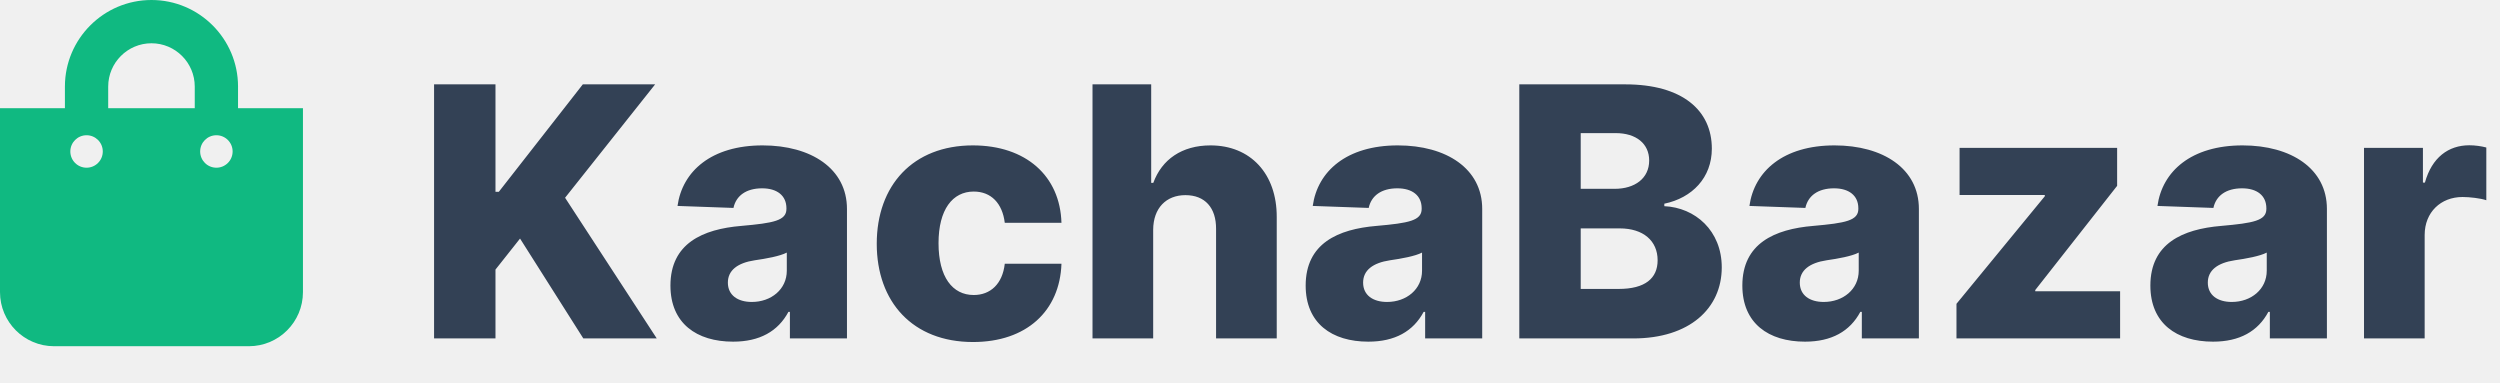
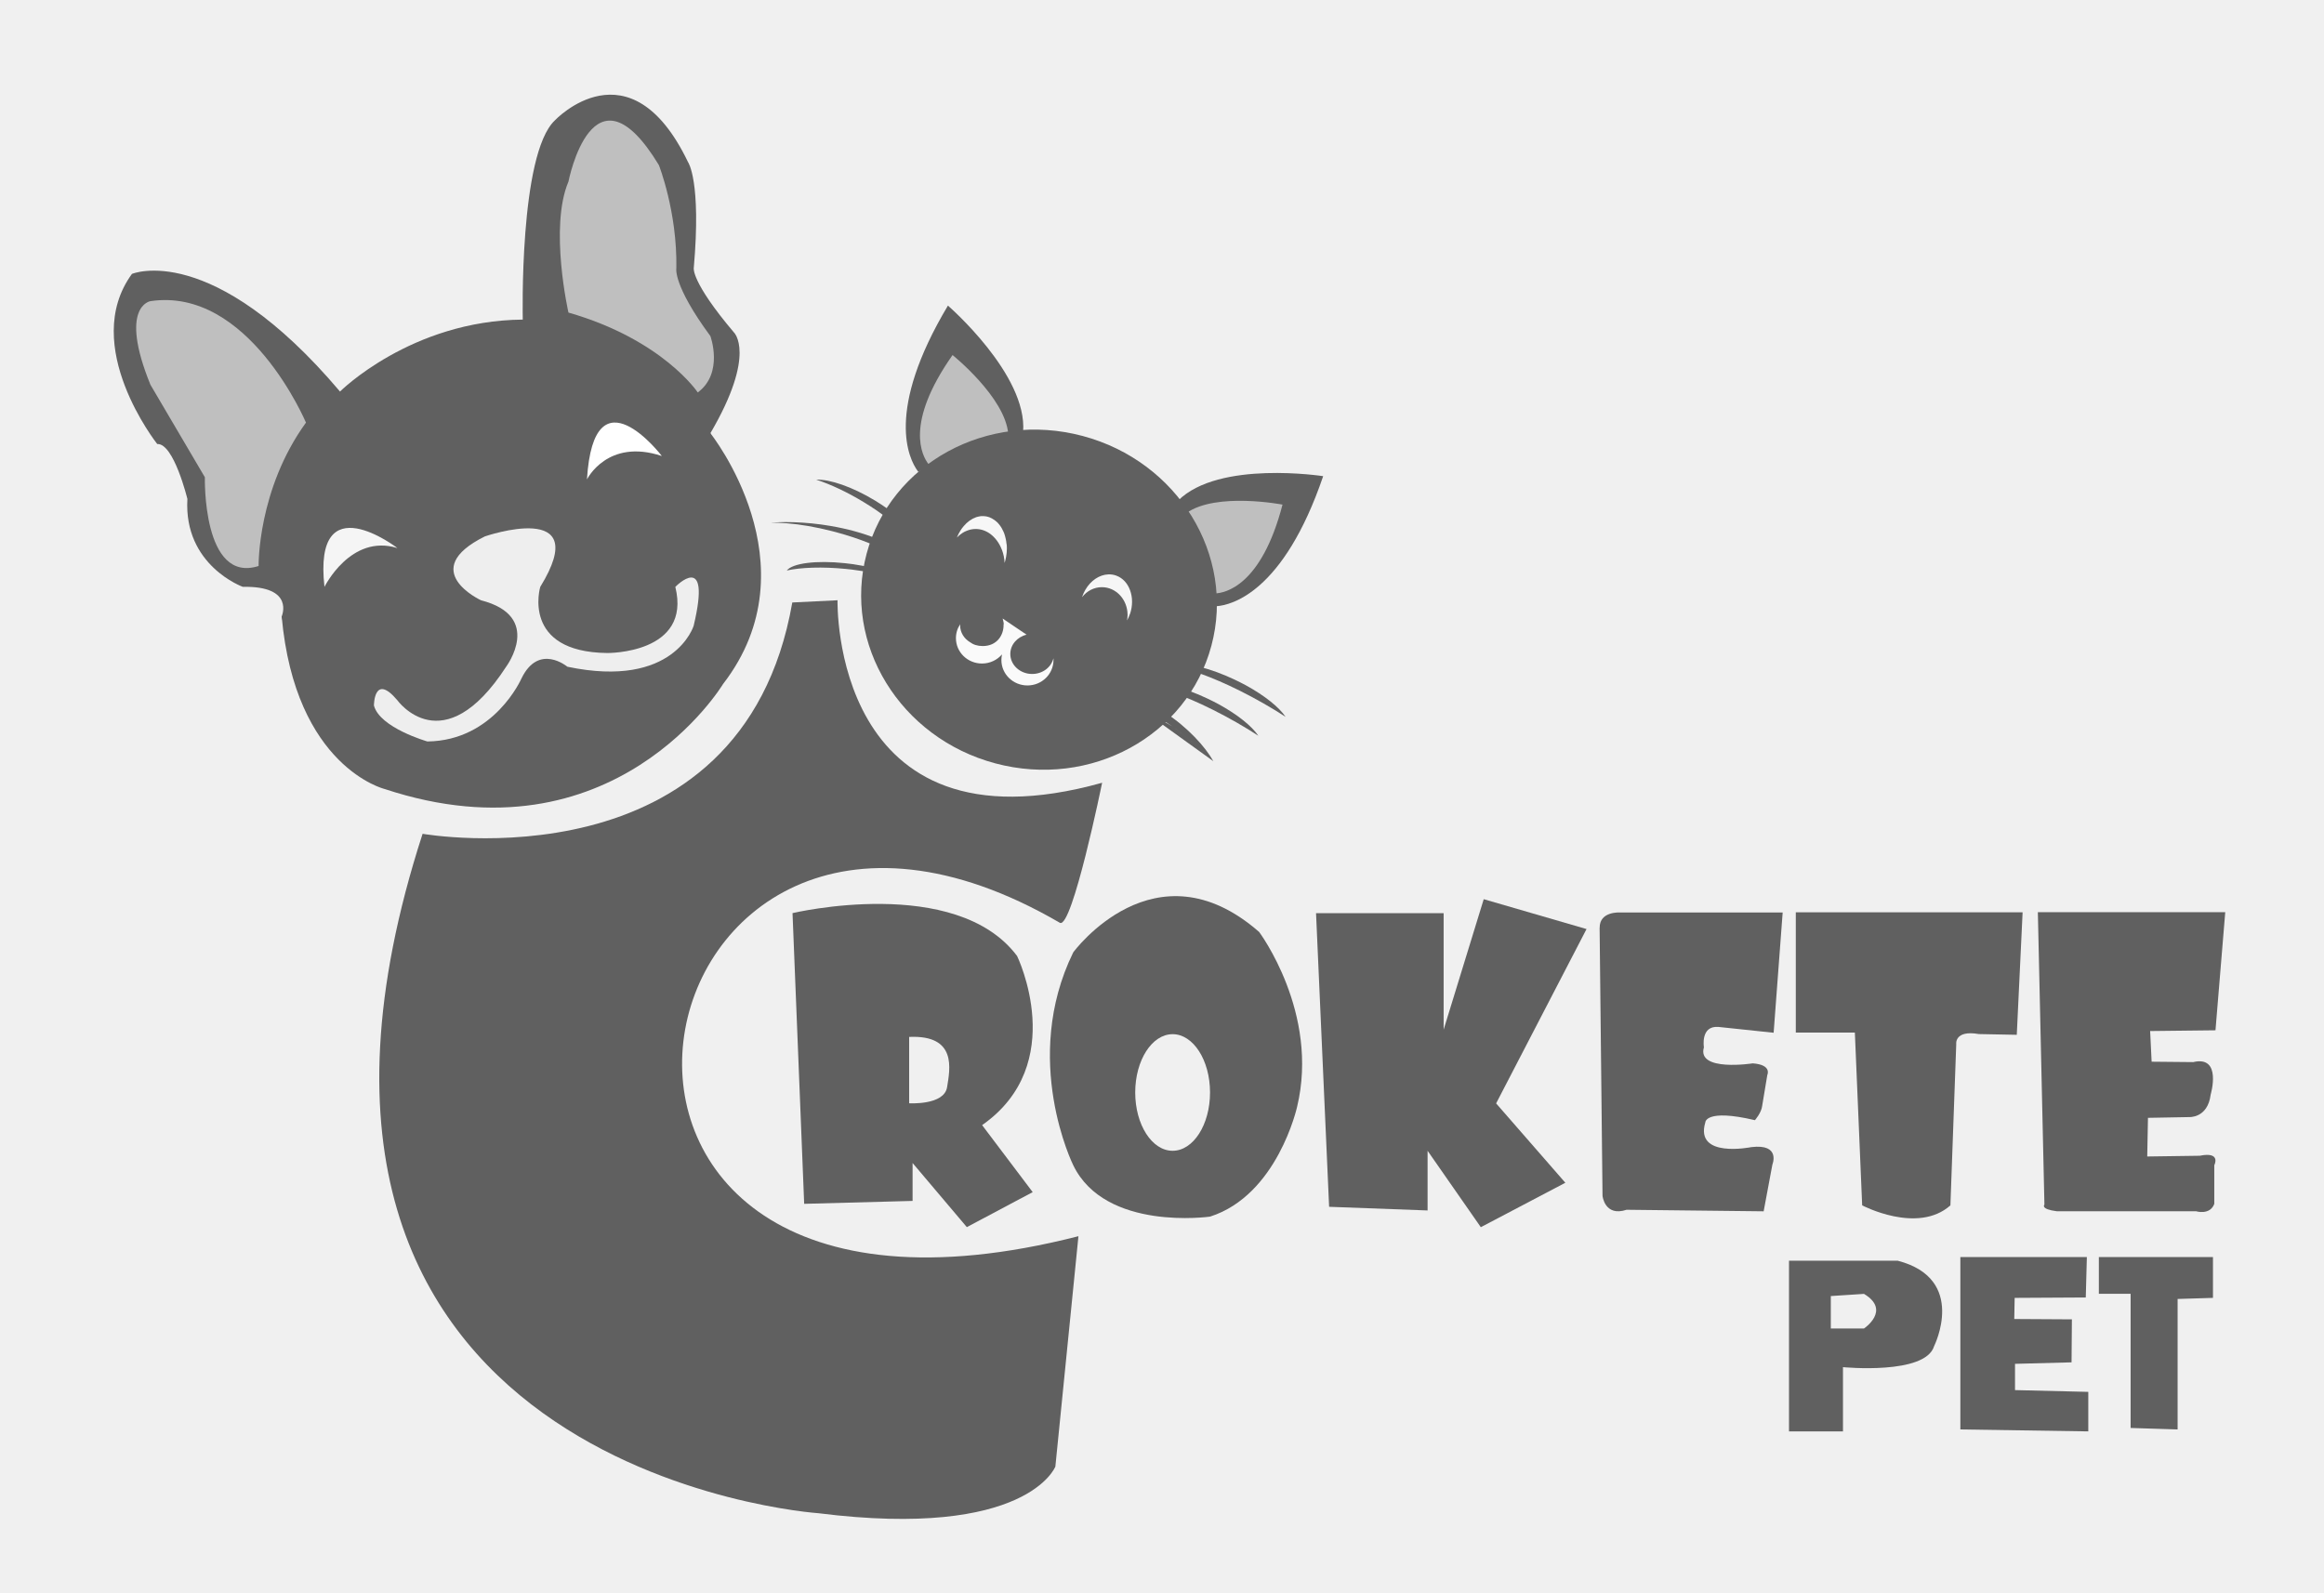
- <svg xmlns="http://www.w3.org/2000/svg" width="229" height="35" viewBox="0 0 229 35" fill="none">
-   <path d="M39.761 31H45.386V24.693L47.636 21.852L53.432 31H60.159L51.761 18.114L60.011 7.727H53.386L45.693 17.568H45.386V7.727H39.761V31ZM67.151 31.296C69.582 31.296 71.264 30.352 72.219 28.568H72.355V31H77.582V19.136C77.582 15.443 74.298 13.318 69.855 13.318C65.162 13.318 62.503 15.682 62.06 18.864L67.185 19.046C67.423 17.932 68.344 17.25 69.81 17.25C71.173 17.25 72.037 17.909 72.037 19.079V19.136C72.037 20.204 70.878 20.432 67.901 20.693C64.367 20.989 61.412 22.296 61.412 26.159C61.412 29.614 63.81 31.296 67.151 31.296ZM68.867 27.659C67.582 27.659 66.673 27.046 66.673 25.886C66.673 24.761 67.56 24.079 69.139 23.841C70.173 23.693 71.446 23.466 72.071 23.136V24.796C72.071 26.5 70.639 27.659 68.867 27.659ZM89.128 31.329C94.037 31.329 97.082 28.477 97.23 24.159H92.037C91.832 26.011 90.719 27.023 89.196 27.023C87.242 27.023 85.969 25.375 85.969 22.273C85.969 19.193 87.253 17.546 89.196 17.546C90.787 17.546 91.821 18.625 92.037 20.409H97.23C97.105 16.114 93.969 13.318 89.117 13.318C83.628 13.318 80.31 16.977 80.31 22.329C80.31 27.659 83.605 31.329 89.128 31.329ZM105.631 21.046C105.642 19.057 106.824 17.875 108.585 17.875C110.369 17.875 111.403 19.023 111.392 20.966V31H116.949V19.875C116.96 15.921 114.551 13.318 110.881 13.318C108.267 13.318 106.426 14.602 105.642 16.75H105.449V7.727H100.074V31H105.631V21.046ZM125.338 31.296C127.77 31.296 129.452 30.352 130.406 28.568H130.543V31H135.77V19.136C135.77 15.443 132.486 13.318 128.043 13.318C123.349 13.318 120.69 15.682 120.247 18.864L125.372 19.046C125.611 17.932 126.531 17.25 127.997 17.25C129.361 17.25 130.224 17.909 130.224 19.079V19.136C130.224 20.204 129.065 20.432 126.088 20.693C122.554 20.989 119.599 22.296 119.599 26.159C119.599 29.614 121.997 31.296 125.338 31.296ZM127.054 27.659C125.77 27.659 124.861 27.046 124.861 25.886C124.861 24.761 125.747 24.079 127.327 23.841C128.361 23.693 129.634 23.466 130.259 23.136V24.796C130.259 26.5 128.827 27.659 127.054 27.659ZM139.168 31H149.611C154.759 31 157.713 28.25 157.713 24.489C157.713 21.125 155.27 19.011 152.452 18.886V18.659C155.009 18.125 156.804 16.273 156.804 13.614C156.804 10.102 154.099 7.727 148.872 7.727H139.168V31ZM144.793 26.466V20.921H148.372C150.52 20.921 151.838 22.057 151.838 23.841C151.838 25.489 150.702 26.466 148.27 26.466H144.793ZM144.793 17.296V12.193H147.997C149.872 12.193 151.065 13.159 151.065 14.704C151.065 16.341 149.747 17.296 147.906 17.296H144.793ZM165.338 31.296C167.77 31.296 169.452 30.352 170.406 28.568H170.543V31H175.77V19.136C175.77 15.443 172.486 13.318 168.043 13.318C163.349 13.318 160.69 15.682 160.247 18.864L165.372 19.046C165.611 17.932 166.531 17.25 167.997 17.25C169.361 17.25 170.224 17.909 170.224 19.079V19.136C170.224 20.204 169.065 20.432 166.088 20.693C162.554 20.989 159.599 22.296 159.599 26.159C159.599 29.614 161.997 31.296 165.338 31.296ZM167.054 27.659C165.77 27.659 164.861 27.046 164.861 25.886C164.861 24.761 165.747 24.079 167.327 23.841C168.361 23.693 169.634 23.466 170.259 23.136V24.796C170.259 26.5 168.827 27.659 167.054 27.659ZM179.213 31H194.202V26.682H186.429V26.568L193.929 17.023V13.546H179.497V17.864H187.304V17.977L179.213 27.829V31ZM202.713 31.296C205.145 31.296 206.827 30.352 207.781 28.568H207.918V31H213.145V19.136C213.145 15.443 209.861 13.318 205.418 13.318C200.724 13.318 198.065 15.682 197.622 18.864L202.747 19.046C202.986 17.932 203.906 17.25 205.372 17.25C206.736 17.25 207.599 17.909 207.599 19.079V19.136C207.599 20.204 206.44 20.432 203.463 20.693C199.929 20.989 196.974 22.296 196.974 26.159C196.974 29.614 199.372 31.296 202.713 31.296ZM204.429 27.659C203.145 27.659 202.236 27.046 202.236 25.886C202.236 24.761 203.122 24.079 204.702 23.841C205.736 23.693 207.009 23.466 207.634 23.136V24.796C207.634 26.5 206.202 27.659 204.429 27.659ZM216.543 31H222.099V21.523C222.099 19.443 223.577 18.046 225.565 18.046C226.224 18.046 227.213 18.159 227.747 18.341V13.511C227.281 13.386 226.702 13.307 226.19 13.307C224.281 13.307 222.759 14.421 222.122 16.727H221.94V13.546H216.543V31Z" fill="#334155" />
-   <g clip-path="url(#clip0)">
-     <path d="M21.804 9.911V7.929C21.804 3.557 18.247 0 13.875 0C9.503 0 5.946 3.557 5.946 7.929V9.911H0V26.759C0 29.496 2.219 31.714 4.955 31.714H22.795C25.531 31.714 27.75 29.496 27.75 26.759V9.911H21.804ZM9.911 7.929C9.911 5.743 11.689 3.964 13.875 3.964C16.061 3.964 17.839 5.743 17.839 7.929V9.911H9.911V7.929ZM19.821 15.362C19 15.362 18.335 14.696 18.335 13.875C18.335 13.054 19 12.388 19.821 12.388C20.642 12.388 21.308 13.054 21.308 13.875C21.308 14.696 20.642 15.362 19.821 15.362ZM7.929 15.362C7.108 15.362 6.442 14.696 6.442 13.875C6.442 13.054 7.108 12.388 7.929 12.388C8.75 12.388 9.415 13.054 9.415 13.875C9.415 14.696 8.75 15.362 7.929 15.362Z" fill="#10B981" />
-   </g>
+ <svg xmlns="http://www.w3.org/2000/svg" id="Capa_1" width="143.54mm" height="98.36mm" viewBox="0 0 406.9 278.81">
  <defs>
-     <clipPath id="clip0">
-       <rect width="27.75" height="31.714" fill="white" />
-     </clipPath>
+     <style>.cls-1{fill:#fff;}.cls-2{fill:#fafafa;}.cls-3{fill:#f6f6f6;}.cls-4{fill:#bfbfbf;}.cls-5{fill:#f5f5f5;}.cls-6{fill:#f7f7f7;}.cls-7{fill:#606060;}.cls-8{fill:#eee;}</style>
  </defs>
+   <path class="cls-4" d="m160.81,79.2c-.08-.64-.04-1.28-.12-1.92-.14-1.03-.61-2.01-.66-3.05-.04-.86.21-1.7.46-2.53.44-1.45.87-2.9,1.31-4.34.37-1.24.85-2.6,1.99-3.21.42-.22.91-.34,1.23-.69.32-.35.37-.87.61-1.28.45-.78,1.47-1.04,2.36-.91,1.88.27,3.26,1.88,4.38,3.41,2.54,3.49,4.81,7.37,5.26,11.66-.73-.16-1.48.16-2.08.6s-1.13.98-1.76,1.36c-1.22.74-2.71.8-4.1,1.13-1.84.45-3.5,1.4-5.32,1.92-.6.17-1.86.62-2.46.32-.69-.34-1.03-1.79-1.11-2.47Z" />
+   <path class="cls-4" d="m219.32,86.18c1.49-.13,3.03-.1,4.41.46,1.22.49,2.33,1.4,3.64,1.49-.41.75-.72,1.55-.91,2.38-.22.93-.29,1.89-.68,2.76-.32.73-.84,1.35-1.35,1.97-1.62,1.95-3.24,3.89-4.85,5.84-.86,1.03-1.73,2.07-2.81,2.87s-2.41,1.33-3.75,1.2c-1.04-2.55-1.87-5.18-2.49-7.86-.16-.69-.31-1.39-.66-2-.35-.61-.87-1.1-1.22-1.7-.34-.59-.48-1.26-.63-1.92-.12-.48-.54-1.29-.54-1.75,0-1.08,2.26-1.41,3.2-1.73,2.8-.94,5.66-1.75,8.62-2Z" />
+   <ellipse class="cls-7" cx="181.93" cy="105.02" rx="29.67" ry="31.24" transform="translate(33.57 253.74) rotate(-75.07)" />
+   <ellipse class="cls-7" cx="181.93" cy="105.72" rx="25.58" ry="30.34" transform="translate(32.9 254.26) rotate(-75.07)" />
+   <path class="cls-7" d="m172.34,92.4h0c1.17.78,2.13,1.92,2.72,3.3" />
+   <path class="cls-3" d="m197.84,107.5c-.14.41-.31.79-.51,1.14.06-.31.09-.63.09-.96,0-2.69-2.01-4.86-4.5-4.86-1.39,0-2.63.68-3.46,1.74,0-.02.02-.05.02-.07.14-.43.33-.84.55-1.21.94-1.63,2.48-2.65,4.03-2.7.46-.02.92.05,1.37.21.01,0,.03.01.04.02,1.13.41,1.96,1.36,2.39,2.55.45,1.22.48,2.7-.01,4.15Z" />
+   <path class="cls-7" d="m175.12,95.84s-.04-.1-.06-.14" />
+   <path class="cls-6" d="m176.23,95.28c-.03-.29-.06-.57-.12-.84-.05-.22-.1-.43-.16-.64-.06-.24-.15-.46-.24-.67-.09-.21-.19-.41-.3-.6,0,0,0-.01-.01-.02-.05-.09-.1-.18-.16-.26-.06-.09-.12-.18-.19-.27-.06-.09-.13-.17-.2-.25-.1-.13-.21-.24-.34-.35-.08-.07-.16-.14-.25-.21-.09-.07-.19-.15-.29-.2-.1-.07-.21-.14-.32-.2-.29-.16-.61-.28-.94-.34-.32-.06-.64-.07-.96-.05-.06,0-.12.01-.19.03-.08.01-.16.03-.25.05-.08.01-.17.03-.25.06-.05.01-.1.03-.16.05-.79.28-1.54.81-2.16,1.55-.21.24-.4.5-.57.77-.24.38-.45.79-.63,1.24.3-.31.62-.58.97-.8.2-.13.42-.25.64-.34.53-.23,1.09-.36,1.68-.36.93,0,1.8.31,2.55.86h0c.86.64,1.57,1.58,2.01,2.72l.05.11c.26.69.42,1.45.45,2.26.11-.34.19-.69.26-1.06.09-.51.14-.99.14-1.47,0-.26-.01-.52-.04-.77Z" />
+   <path class="cls-7" d="m182.4,110.24c-.25.4-.7.63-1.28.71h-.17s-.06.02-.06.02c-.94.07-5.39-2.69-5.39-2.69-.18-.24-.32-.49-.42-.72,0,0,0,0,0,0-.25-.58-.27-1.13,0-1.57.25-.4.7-.63,1.28-.72.06-.01.12-.01.19-.02.91-.07,2.09.2,3.23.83.05.03.11.06.16.09.02.01.04.02.06.04.45.27.87.57,1.22.9h0s.06.07.1.1c1.1,1.04,1.58,2.24,1.1,3.05Z" />
+   <path class="cls-2" d="m184.45,115.58c0,2.46-2.04,4.45-4.56,4.45s-4.56-1.99-4.56-4.45c0-.34.04-.67.11-.99-.84.97-2.09,1.6-3.51,1.6-2.52,0-4.56-1.99-4.56-4.44,0-.91.27-1.75.76-2.45-.02.08-.02.16-.02.24,0,1.22.69,2.29,1.72,2.91.57.43,1.31.68,2.24.68,2.49,0,3.7-1.93,3.64-3.8l.04-.04c-.02-.2-.05-.39-.1-.58-.02-.13-.06-.26-.1-.4l4.19,2.83c-1.64.39-2.85,1.76-2.85,3.38,0,1.93,1.72,3.5,3.82,3.5,1.83,0,3.35-1.17,3.73-2.74.02.1.02.2.02.29Z" />
+   <path class="cls-7" d="m198.99,123.6,6.26,3.58c1.49,1.08,3.08,2.36,4.72,3.82.37.32.74.66,1.11,1,.47.43.92.86,1.36,1.29-.36-.64-.82-1.32-1.35-2.02-1.12-1.46-2.58-2.98-4.27-4.39-.4-.34-.8-.66-1.2-.95-.87-.66-1.72-1.22-2.53-1.68-1.82-1.04-3.43-1.56-4.52-1.46-.21.02-.4.06-.56.12-.27.11-.48.27-.63.49.24-.05.54-.04.87.02.23.04.48.1.75.19.99.31,5.35,2.91,6.26,3.58,1.49,1.08,3.08,2.36,4.72,3.82.37.32.74.66,1.11,1,.47.43.92.86,1.36,1.29" />
+   <path class="cls-7" d="m210.39,123.34c-1.12-.52-2.22-.99-3.26-1.41-3.48-1.38-6.42-2.12-8.23-2.02,1.69-.86,5.36-.38,9.41,1.11,1.02.38,2.07.81,3.13,1.32.63.3,1.26.62,1.88.95,3.37,1.84,5.86,3.86,7,5.55-.57-.37-1.16-.75-1.77-1.12-2.77-1.69-5.56-3.17-8.16-4.38" />
+   <line class="cls-7" x1="179.33" y1="111.27" x2="180.88" y2="110.98" />
+   <path class="cls-7" d="m161.42,96.98c-.23-.4-.52-.82-.86-1.25-1.16-1.51-2.89-3.19-5.01-4.84-.64-.5-1.32-.99-2.02-1.48-.74-.51-1.52-1.01-2.33-1.5-2.9-1.76-5.78-3.1-8.29-3.92,2.39-.08,6.29,1.24,10.26,3.64.37.22.73.45,1.08.68.69.45,1.34.91,1.95,1.38,1.32,1.01,2.45,2.04,3.31,3.02.61.68,1.09,1.34,1.42,1.95.4.73.6,1.39.56,1.93,0,.13-.03.27-.07.39-.23-.4-.52-.82-.86-1.25" />
+   <path class="cls-7" d="m59.53,68.56s12.43-12.43,32-12.6c0,0-.68-28.94,5.62-34.89,0,0,13.11-13.96,23.32,7.32,0,0,2.34,3.23,1,18.55,0,0-.49,2.38,7,11.23,0,0,4.09,3.71-4.09,17.69,0,0,18.38,23,2.21,43.93,0,0-19.06,31.66-59.23,18.38,0,0-15.66-3.78-18.04-30.23,0,0,2.38-5.36-6.81-5.18,0,0-10.38-3.73-9.7-15.39,0,0-2.38-9.79-5.28-9.62,0,0-13.62-17.19-4.43-29.79,0,0,13.96-5.96,36.43,20.6Z" />
+   <path class="cls-4" d="m45.28,99.11s-.22-13.37,8.29-25.11c0,0-10.04-23.82-27.23-21.27,0,0-5.62.85,0,14.64l9.53,16.2s-.46,18.69,9.41,15.54Z" />
+   <path class="cls-7" d="m135.44,91.49c.68-.04,1.38-.06,2.1-.07,1.96,0,4.05.13,6.2.42.18.02.37.05.55.08,3.04.44,5.85,1.15,8.25,2.03,1,.37,1.93.76,2.78,1.18,2.49,1.23,4.28,2.66,5.07,4.11.24.44.39.89.43,1.33-.34-.46-.79-.92-1.35-1.39-1.13-.96-2.68-1.92-4.53-2.84-.89-.43-1.85-.86-2.87-1.27-1.72-.69-3.6-1.31-5.61-1.86-.27-.07-.54-.15-.81-.21-2.81-.72-5.5-1.18-7.9-1.37-.99-.08-1.93-.11-2.81-.11.16-.01.32-.02.49-.03Z" />
+   <path class="cls-7" d="m159.19,102.35c.11.13.2.26.27.39-.25-.18-.53-.35-.86-.52-.9-.46-2.06-.91-3.46-1.31-.54-.16-1.12-.3-1.74-.44-.22-.05-.44-.1-.66-.14-1.14-.24-2.36-.44-3.65-.6-.34-.04-.68-.07-1.04-.11-4.06-.4-7.77-.27-10.3.28,1.02-1.29,5.2-1.81,10.2-1.28.43.05.86.1,1.3.16,0,0,.02,0,.03,0,1.25.18,2.44.41,3.55.68,2.17.54,3.97,1.22,5.18,1.95.33.2.62.41.85.61.13.11.23.22.33.33Z" />
+   <path class="cls-4" d="m99.53,54.74s-3.4-14.95,0-22.95c0,0,4.26-21.96,15.83-2.89,0,0,3.23,8.17,3.06,18.04,0,0-.68,2.89,5.96,11.91,0,0,2.38,6.47-2.21,9.87,0,0-6.13-9.25-22.64-13.99Z" />
+   <path class="cls-7" d="m60.55,116.05s13.11,1.79,11.23-6.59,4.53-17.29,7.41-19.05c0,0-18.9-17.84-4.86-28.33,8.36-6.24,17.82,2.49,16.17,15.5,0,0,.18,7.22,1.53,8s9.11,3.74,9.11,3.74l9.62,6.64s4.09,3.22,9.87-2.39c0,0,10.75-5.28,7.33,9.19s-15.22,28.11-32.87,33.09c0,0-25.13,7.29-39.37-13.91,0,0-.8-5.04,4.82-5.89Z" />
+   <path class="cls-7" d="m49.32,107.95s1.38,6.42,5.89,13.22c6.11,9.22,17.96,19.13,39.9,14.69,0,0,47.66-13.88,29.28-59.99" />
+   <path class="cls-5" d="m56.81,102.77s4.6-9.35,12.77-6.8c0,0-14.81-11.42-12.77,6.8Z" />
+   <path class="cls-1" d="m102.77,83.95s3.57-7.27,13.11-4.1c0,0-11.91-15.6-13.11,4.1Z" />
+   <path class="cls-7" d="m72.51,103.16s11.38-17.07,34.43-8.52c0,0-20.51-15.62-34.43,8.52Z" />
+   <path class="cls-8" d="m84.21,105.11s-11.28-5.23.68-11.18c0,0,19.23-6.64,9.7,8.84,0,0-3.4,11.41,11.74,11.58,0,0,14.81.16,11.91-11.58,0,0,6.42-6.64,3.21,6.81,0,0-3.38,11.11-22.11,7.17,0,0-5.01-4.2-8.04,2.06,0,0-4.75,10.89-16.47,11.03,0,0-8.34-2.38-9.36-6.3,0,0,0-5.78,4.09-.93,0,0,8,11.18,19.06-5.86,0,0,6.6-8.83-4.43-11.64Z" />
+   <path class="cls-7" d="m74,146.01s55.92,9.87,64.72-40.51l7.92-.39s-1.19,45.23,46.33,31.96c0,0-5.27,25.76-7.41,24.52-76.25-44.41-100.59,81.45,3.26,54.89l-4.04,40.34s-4.89,12.77-41.5,8.17c0,0-105.55-7.15-69.29-118.98Z" />
+   <path class="cls-7" d="m215.16,120.03c-1.12-.52-2.22-.99-3.26-1.41-3.48-1.38-6.42-2.12-8.23-2.02,1.69-.86,5.36-.38,9.41,1.11,1.02.38,2.07.81,3.13,1.32.63.3,1.26.62,1.88.95,3.37,1.84,5.86,3.86,7,5.55-.57-.37-1.16-.75-1.77-1.12-2.77-1.69-5.56-3.17-8.16-4.38" />
+   <path class="cls-7" d="m171.95,197.03c15.32-10.72,6.13-29.62,6.13-29.62-10.72-14.3-39.32-7.51-39.32-7.51l2.04,50.91,18.98-.51v-6.64l9.5,11.23,11.53-6.13-8.86-11.74Zm-6.13-6.64c-.51,3.19-6.64,2.81-6.64,2.81v-11.62c8.43-.38,7.15,5.62,6.64,8.81Z" />
+   <path class="cls-7" d="m220.46,163.2c-18.26-15.96-32.55,3.57-32.55,3.57-9.19,18.77,0,37.28,0,37.28,5.62,11.62,23.95,9,23.95,9,11.82-3.77,15.24-19.21,15.24-19.21,3.96-16.47-6.64-30.64-6.64-30.64Zm-15.15,38.32c-3.62,0-6.55-4.57-6.55-10.21s2.93-10.21,6.55-10.21,6.55,4.57,6.55,10.21-2.93,10.21-6.55,10.21Z" />
+   <polygon class="cls-7" points="230.42 159.91 232.71 211.33 249.95 211.97 249.95 201.52 259.27 214.9 274.07 207.12 261.95 193.22 277.78 162.69 259.78 157.46 252.76 180.31 252.76 159.91 230.42 159.91" />
+   <path class="cls-7" d="m280.07,162.44l.51,46.98s.38,3.7,4.21,2.43l24,.27,1.53-8.18s1.53-3.7-3.7-3.06c0,0-9.96,2.04-8.04-4.34,0,0,0-2.43,8.68-.38,0,0,1.15-1.28,1.28-2.55l.89-5.36s.89-1.79-2.55-2.04c0,0-9.83,1.53-8.55-2.81,0,0-.64-3.83,2.55-3.57l9.66,1.02,1.58-21.06h-28.47s-3.61-.26-3.57,2.68Z" />
+   <path class="cls-7" d="m314.42,159.75v21.07h10.34l1.28,30.26s9.7,5.11,15.45,0l1.02-28.21s-.38-2.55,3.96-1.79l6.64.13,1.02-21.45h-39.7Z" />
+   <path class="cls-7" d="m356.8,159.75l1.15,51.2s-.77.79,2.17,1.16h24.38s2.43.75,3.19-1.29v-6.77s1.28-2.43-2.55-1.66l-9.19.13.13-6.77,7.15-.13s3.32.26,3.83-3.96c0,0,2.04-6.88-3.06-5.67l-7.28-.07-.26-5.37,11.44-.13,1.71-20.69h-32.81Z" />
+   <path class="cls-7" d="m332.25,220.77h-19.02v29.89h9.45v-11.25s14.43,1.42,15.96-3.69c0,0,5.87-11.76-6.38-14.95Zm-5.89,11.87h-5.81v-5.68l5.81-.38c4.79,2.87,0,6.06,0,6.06Z" />
+   <polygon class="cls-7" points="343.23 220.13 343.23 250.32 365.63 250.66 365.63 243.74 352.8 243.43 352.8 238.83 362.7 238.57 362.76 231.04 352.67 230.98 352.74 227.28 365.19 227.21 365.38 220.13 343.23 220.13" />
+   <polygon class="cls-7" points="367.48 220.13 367.48 226.57 373.04 226.57 373.04 250.06 381.27 250.32 381.27 227.47 387.46 227.28 387.46 220.13 367.48 220.13" />
+   <path class="cls-7" d="m213.02,106.14c-.08,0-.16,0-.22.01-.11-.78-.24-1.51-.37-2.23.06,0,.12,0,.18,0h0s.05,0,.08,0c1.81-.06,8.16-1.32,11.86-15.56,0,0-11.61-2.24-16.84,1.49-.84-1.48-1.43-2.2-1.43-2.2,7.12-7.11,25.39-4.27,25.39-4.27-6.96,20.42-16.1,22.58-18.66,22.77Z" />
+   <path class="cls-7" d="m160.67,82.46c.05.07.09.12.13.18.67-.42,1.31-.8,1.94-1.16-.04-.05-.08-.1-.11-.14h0s-.03-.04-.05-.06c-1.12-1.42-4.27-7.08,4.2-19.11,0,0,9.22,7.4,9.75,13.81,1.67-.32,2.6-.34,2.6-.34.82-10.03-13.16-22.13-13.16-22.13-11.07,18.52-6.82,26.88-5.3,28.96Z" />
</svg>
